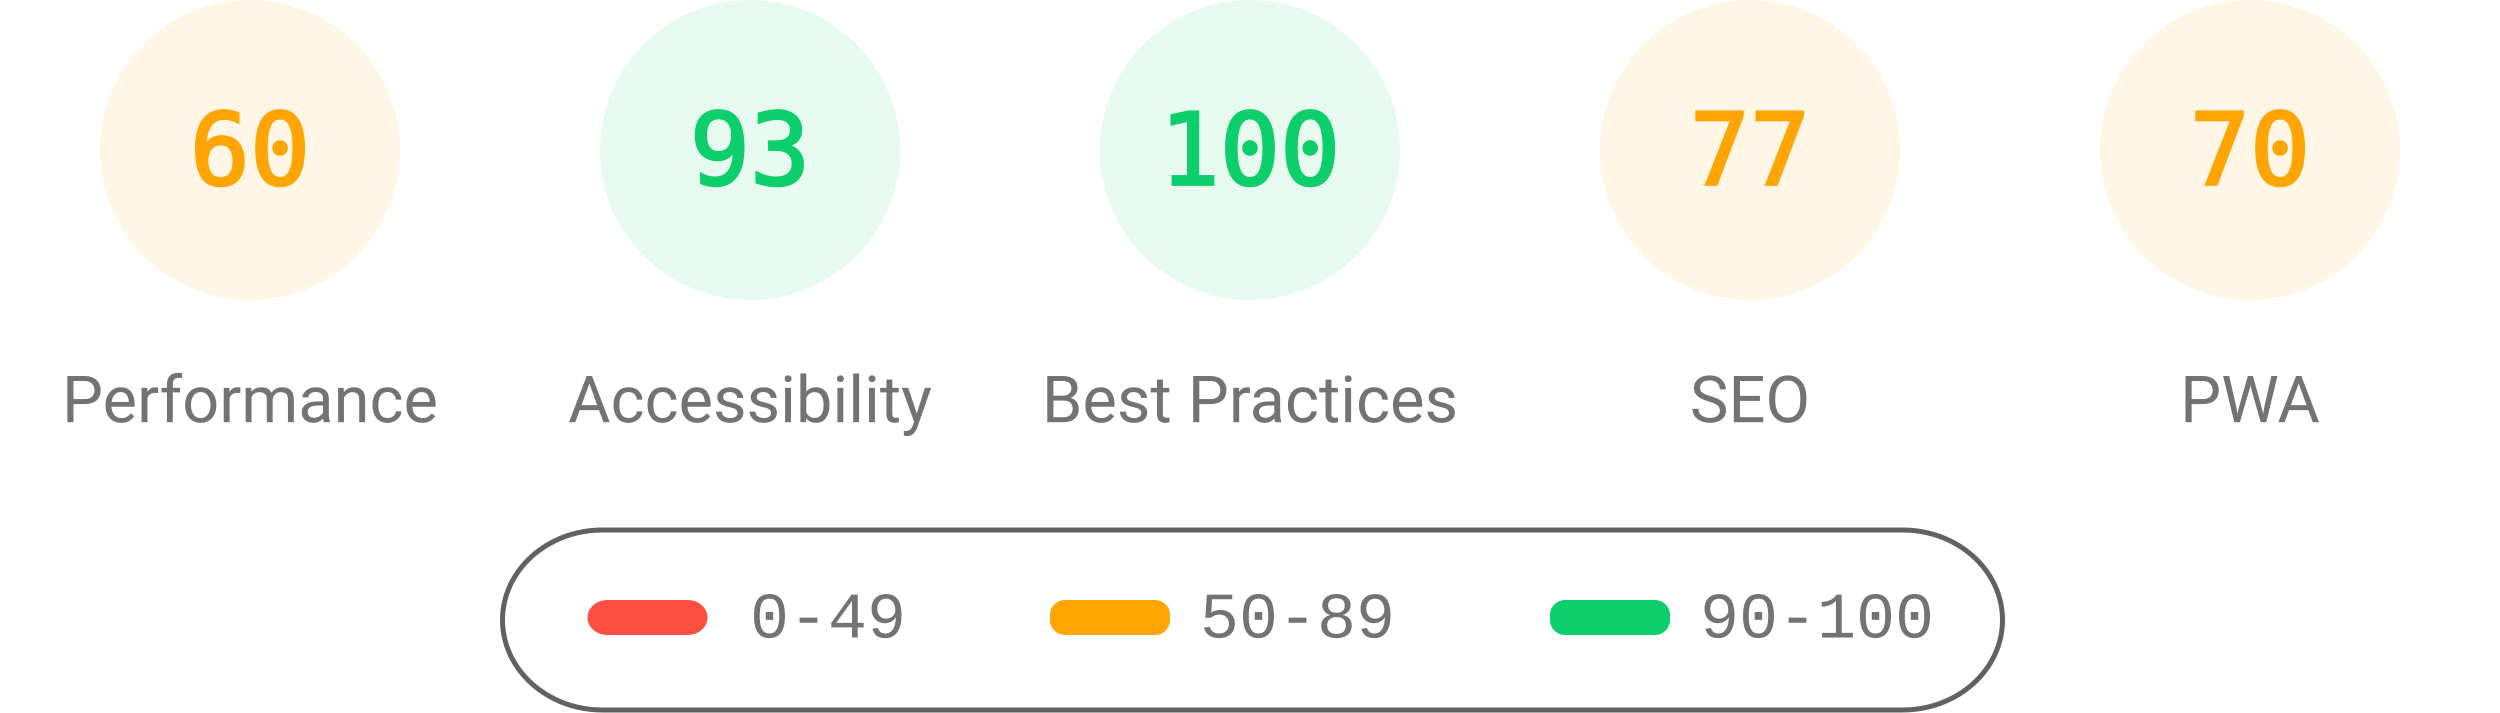
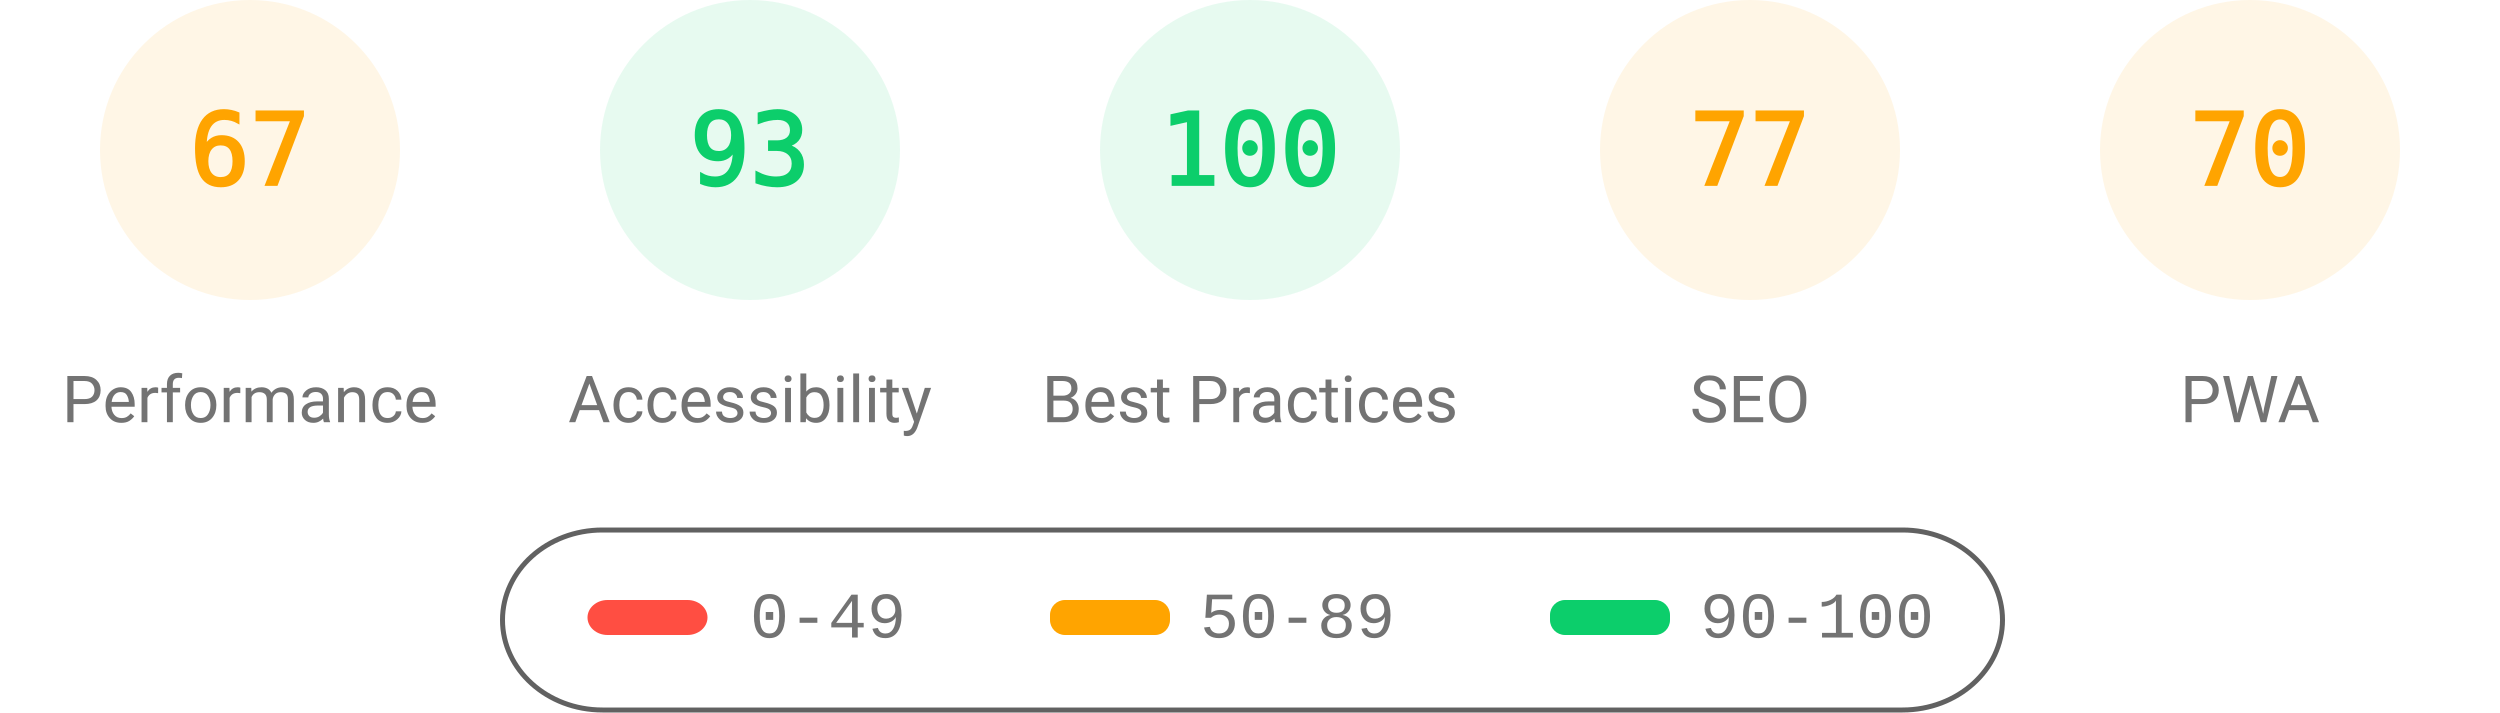
<svg xmlns="http://www.w3.org/2000/svg" fill="none" width="1000" height="285">
  <style>.gauge-base{opacity:.1}.gauge-arc{fill:none;animation-delay:250ms;stroke-linecap:round;transform:rotate(-90deg);transform-origin:100px 60px;animation:load-gauge 1s ease forwards}.guage-text{font-size:40px;font-family:monospace;text-align:center}.guage-red{color:#ff4e42;fill:#ff4e42;stroke:#ff4e42}.guage-orange{color:#ffa400;fill:#ffa400;stroke:#ffa400}.guage-green{color:#0cce6b;fill:#0cce6b;stroke:#0cce6b}.guage-undefined{color:#5c5c5c;fill:#5c5c5c;stroke:#5c5c5c}.guage-title{color:#737373;fill:#737373;stroke:none;font-size:26px;line-height:26px;font-family:Roboto,Halvetica,Arial,sans-serif}@keyframes load-gauge{from{stroke-dasharray:0 352.858}}</style>
  <svg class="guage-div guage-perf guage-orange" viewBox="0 0 200 200" width="200" height="200">
    <circle class="gauge-base" r="56" cx="100" cy="60" stroke-width="8" />
-     <circle class="gauge-arc guage-arc-1" r="56" cx="100" cy="60" stroke-width="8" style="stroke-dasharray:211.115,351.858" />
-     <text class="guage-text" x="100" y="60" alignment-baseline="central" dominant-baseline="central" text-anchor="middle">60</text>
+     <circle class="gauge-arc guage-arc-1" r="56" cx="100" cy="60" stroke-width="8" style="stroke-dasharray:235.745,351.858" />
+     <text class="guage-text" x="100" y="60" alignment-baseline="central" dominant-baseline="central" text-anchor="middle">67</text>
    <text class="guage-title" x="100" y="160" alignment-baseline="central" dominant-baseline="central" text-anchor="middle">Performance</text>
  </svg>
  <svg class="guage-div guage-acc guage-green" viewBox="0 0 200 200" width="200" height="200" x="200">
    <circle class="gauge-base" r="56" cx="100" cy="60" stroke-width="8" />
    <circle class="gauge-arc guage-arc-2" r="56" cx="100" cy="60" stroke-width="8" style="stroke-dasharray:327.228,351.858" />
    <text class="guage-text" x="100" y="60" alignment-baseline="central" dominant-baseline="central" text-anchor="middle">93</text>
    <text class="guage-title" x="100" y="160" alignment-baseline="central" dominant-baseline="central" text-anchor="middle">Accessibility</text>
  </svg>
  <svg class="guage-div guage-best guage-green" viewBox="0 0 200 200" width="200" height="200" x="400">
    <circle class="gauge-base" r="56" cx="100" cy="60" stroke-width="8" />
    <circle class="gauge-arc guage-arc-3" r="56" cx="100" cy="60" stroke-width="8" style="stroke-dasharray:351.858,351.858" />
    <text class="guage-text" x="100" y="60" alignment-baseline="central" dominant-baseline="central" text-anchor="middle">100</text>
    <text class="guage-title" x="100" y="160" alignment-baseline="central" dominant-baseline="central" text-anchor="middle">Best Practices</text>
  </svg>
  <svg class="guage-div guage-seo guage-orange" viewBox="0 0 200 200" width="200" height="200" x="600">
    <circle class="gauge-base" r="56" cx="100" cy="60" stroke-width="8" />
    <circle class="gauge-arc guage-arc-4" r="56" cx="100" cy="60" stroke-width="8" style="stroke-dasharray:270.931,351.858" />
    <text class="guage-text" x="100" y="60" alignment-baseline="central" dominant-baseline="central" text-anchor="middle">77</text>
    <text class="guage-title" x="100" y="160" alignment-baseline="central" dominant-baseline="central" text-anchor="middle">SEO</text>
  </svg>
  <svg class="guage-div guage-pwa guage-orange" viewBox="0 0 200 200" width="200" height="200" x="800">
    <circle class="gauge-base" r="56" cx="100" cy="60" stroke-width="8" />
    <circle class="gauge-arc guage-arc-4" r="56" cx="100" cy="60" stroke-width="8" style="stroke-dasharray:246.301,351.858" />
    <text class="guage-text" x="100" y="60" alignment-baseline="central" dominant-baseline="central" text-anchor="middle">70</text>
    <text class="guage-title" x="100" y="160" alignment-baseline="central" dominant-baseline="central" text-anchor="middle">PWA</text>
  </svg>
  <svg width="604" height="76" x="200" y="210">
    <path fill="none" id="canvas_background" d="M-1-1h604v80H-1z" />
    <rect fill-opacity="0" stroke="#616161" stroke-width="2" rx="40" id="svg_2" height="72" width="600" y="2" x="1" fill="#000" />
    <rect stroke="#000" rx="8" id="svg_3" height="14" width="48" y="30" x="35" stroke-opacity="null" stroke-width="0" fill="#ff4e42" />
    <rect stroke="#000" rx="6" id="svg_4" height="14" width="48" y="30" x="220" stroke-opacity="null" stroke-width="0" fill="#ffa400" />
    <rect stroke="#000" rx="6" id="svg_5" height="14" width="48" y="30" x="420" stroke-opacity="null" stroke-width="0" fill="#0cce6b" />
    <text xml:space="preserve" text-anchor="start" font-family="'Courier New', Courier, monospace" font-size="26" id="svg_6" y="45" x="100" stroke-opacity="null" stroke-width="0" stroke="#000" fill="#737373">0-49</text>
    <text xml:space="preserve" text-anchor="start" font-family="'Courier New', Courier, monospace" font-size="26" id="svg_7" y="45" x="280" stroke-opacity="null" stroke-width="0" stroke="#000" fill="#737373">50-89</text>
    <text xml:space="preserve" text-anchor="start" font-family="'Courier New', Courier, monospace" font-size="26" id="svg_8" y="45" x="480" stroke-opacity="null" stroke-width="0" stroke="#000" fill="#737373">90-100</text>
  </svg>
</svg>
